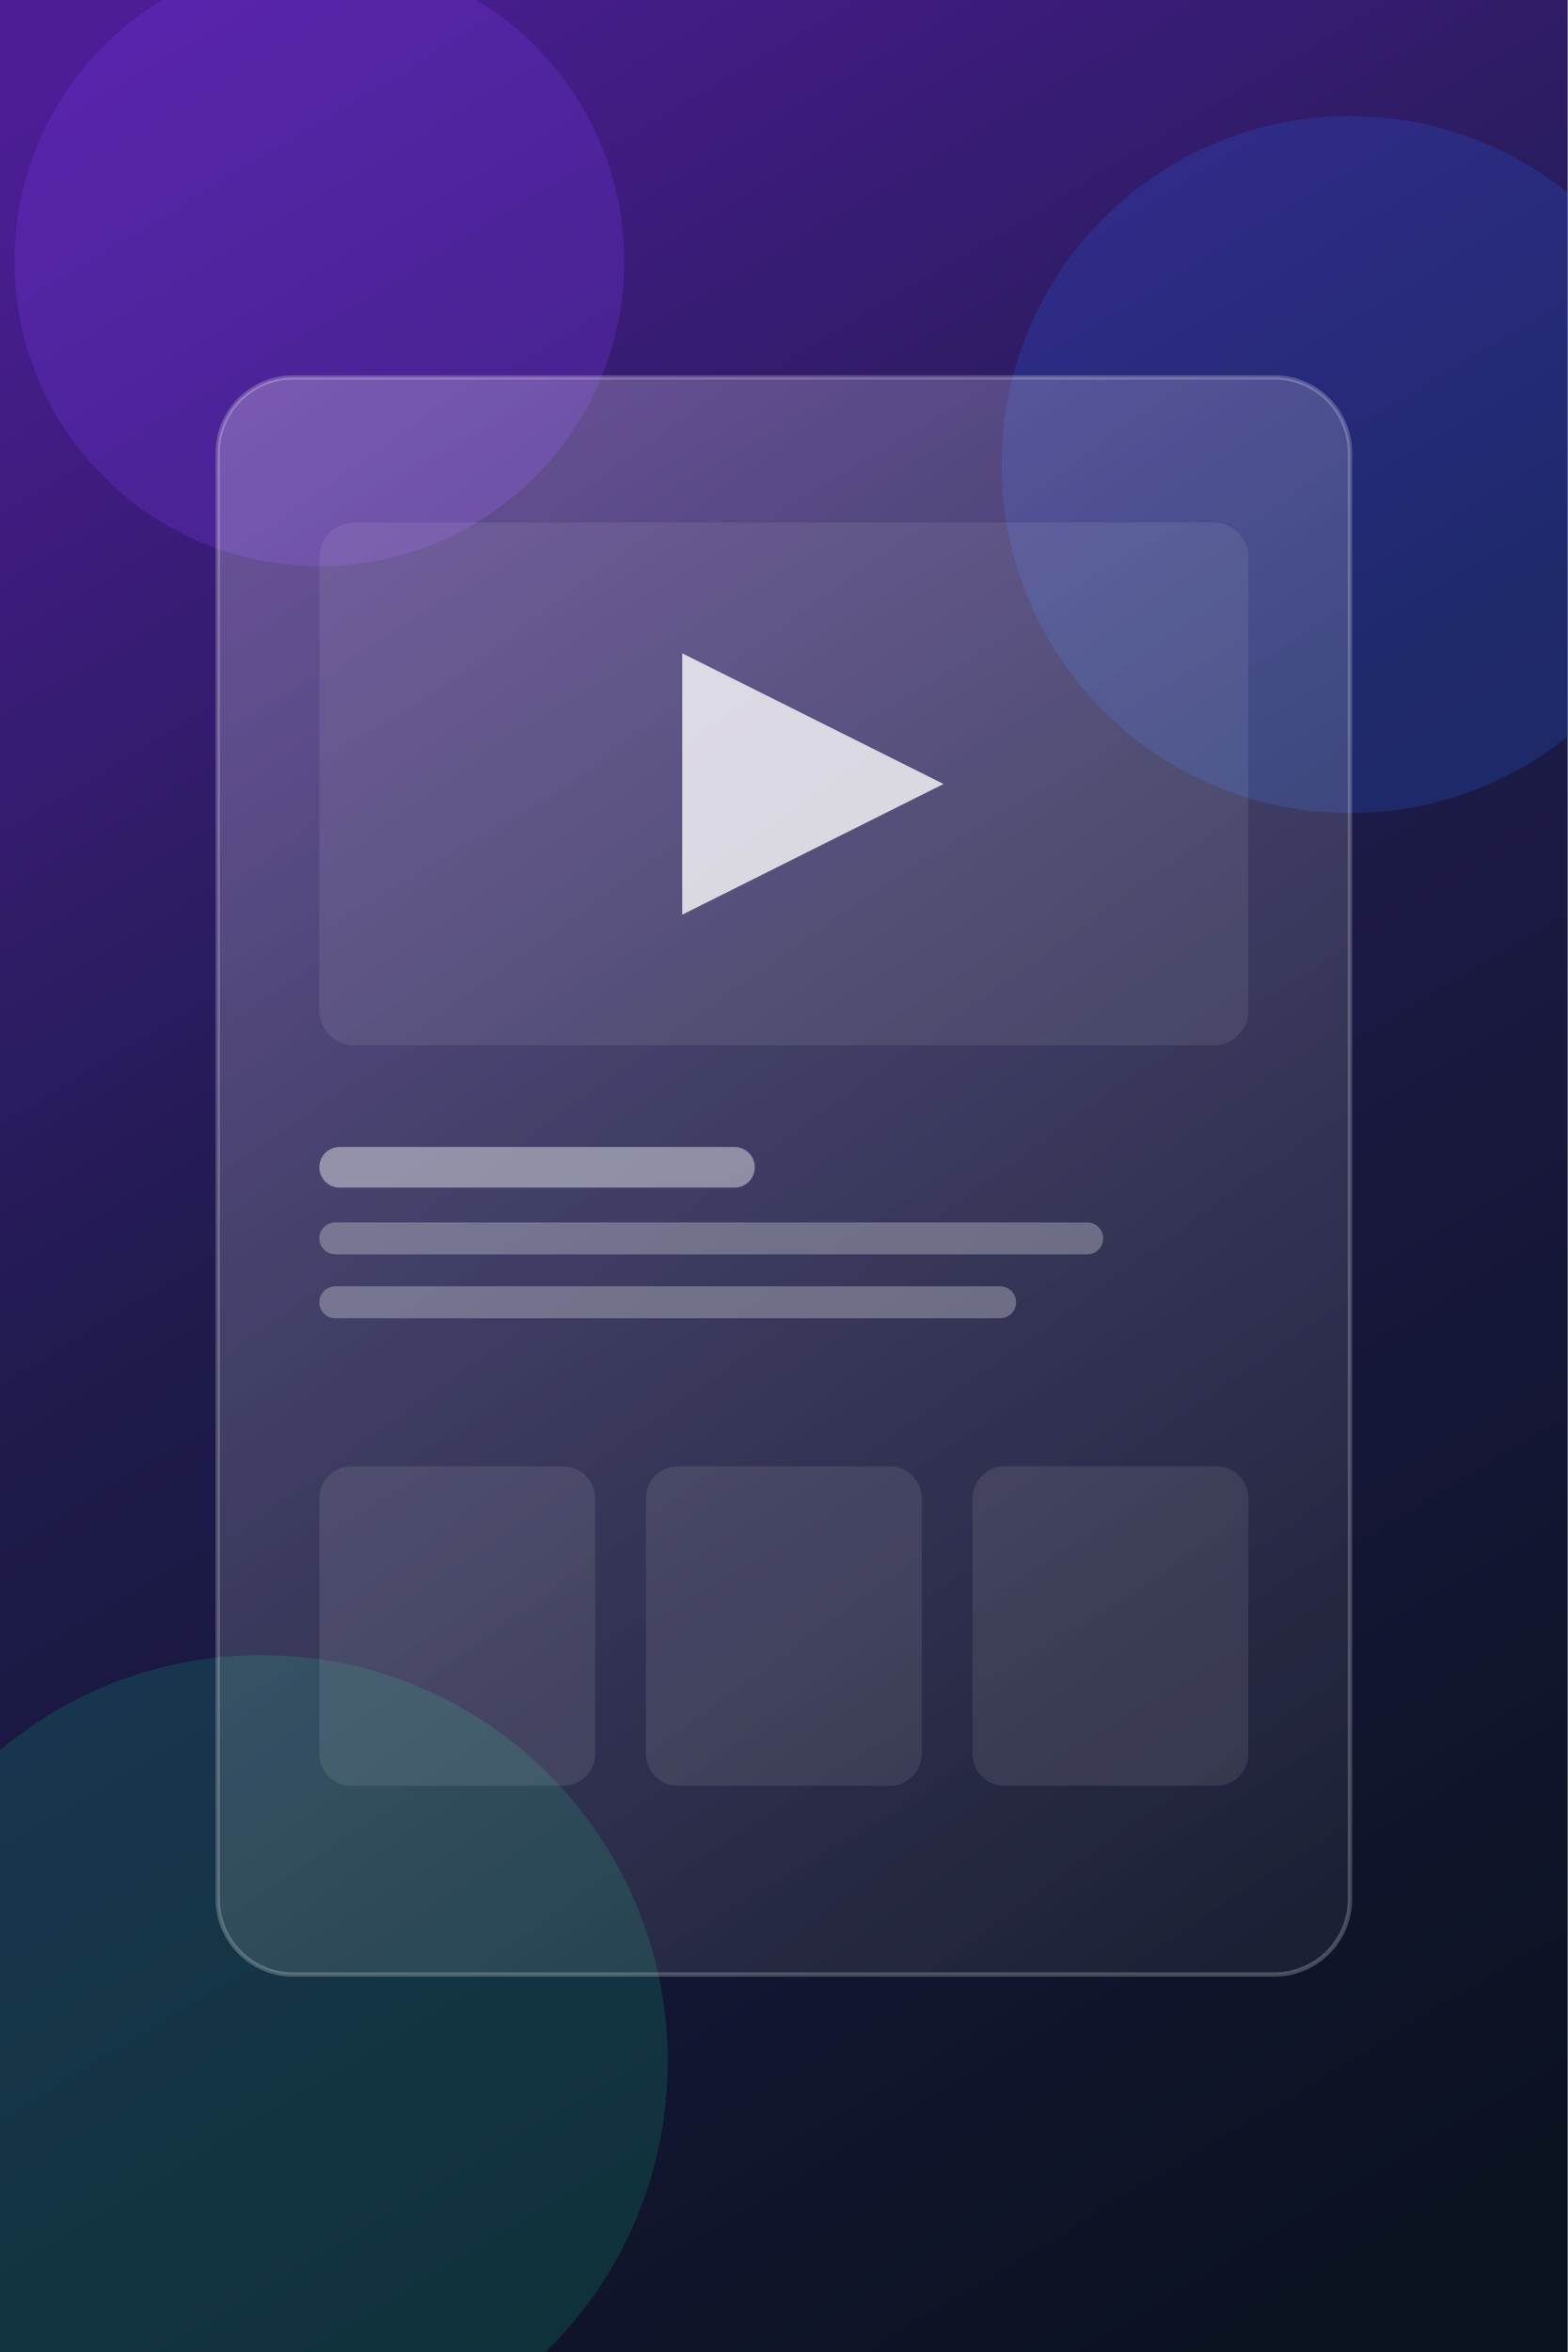
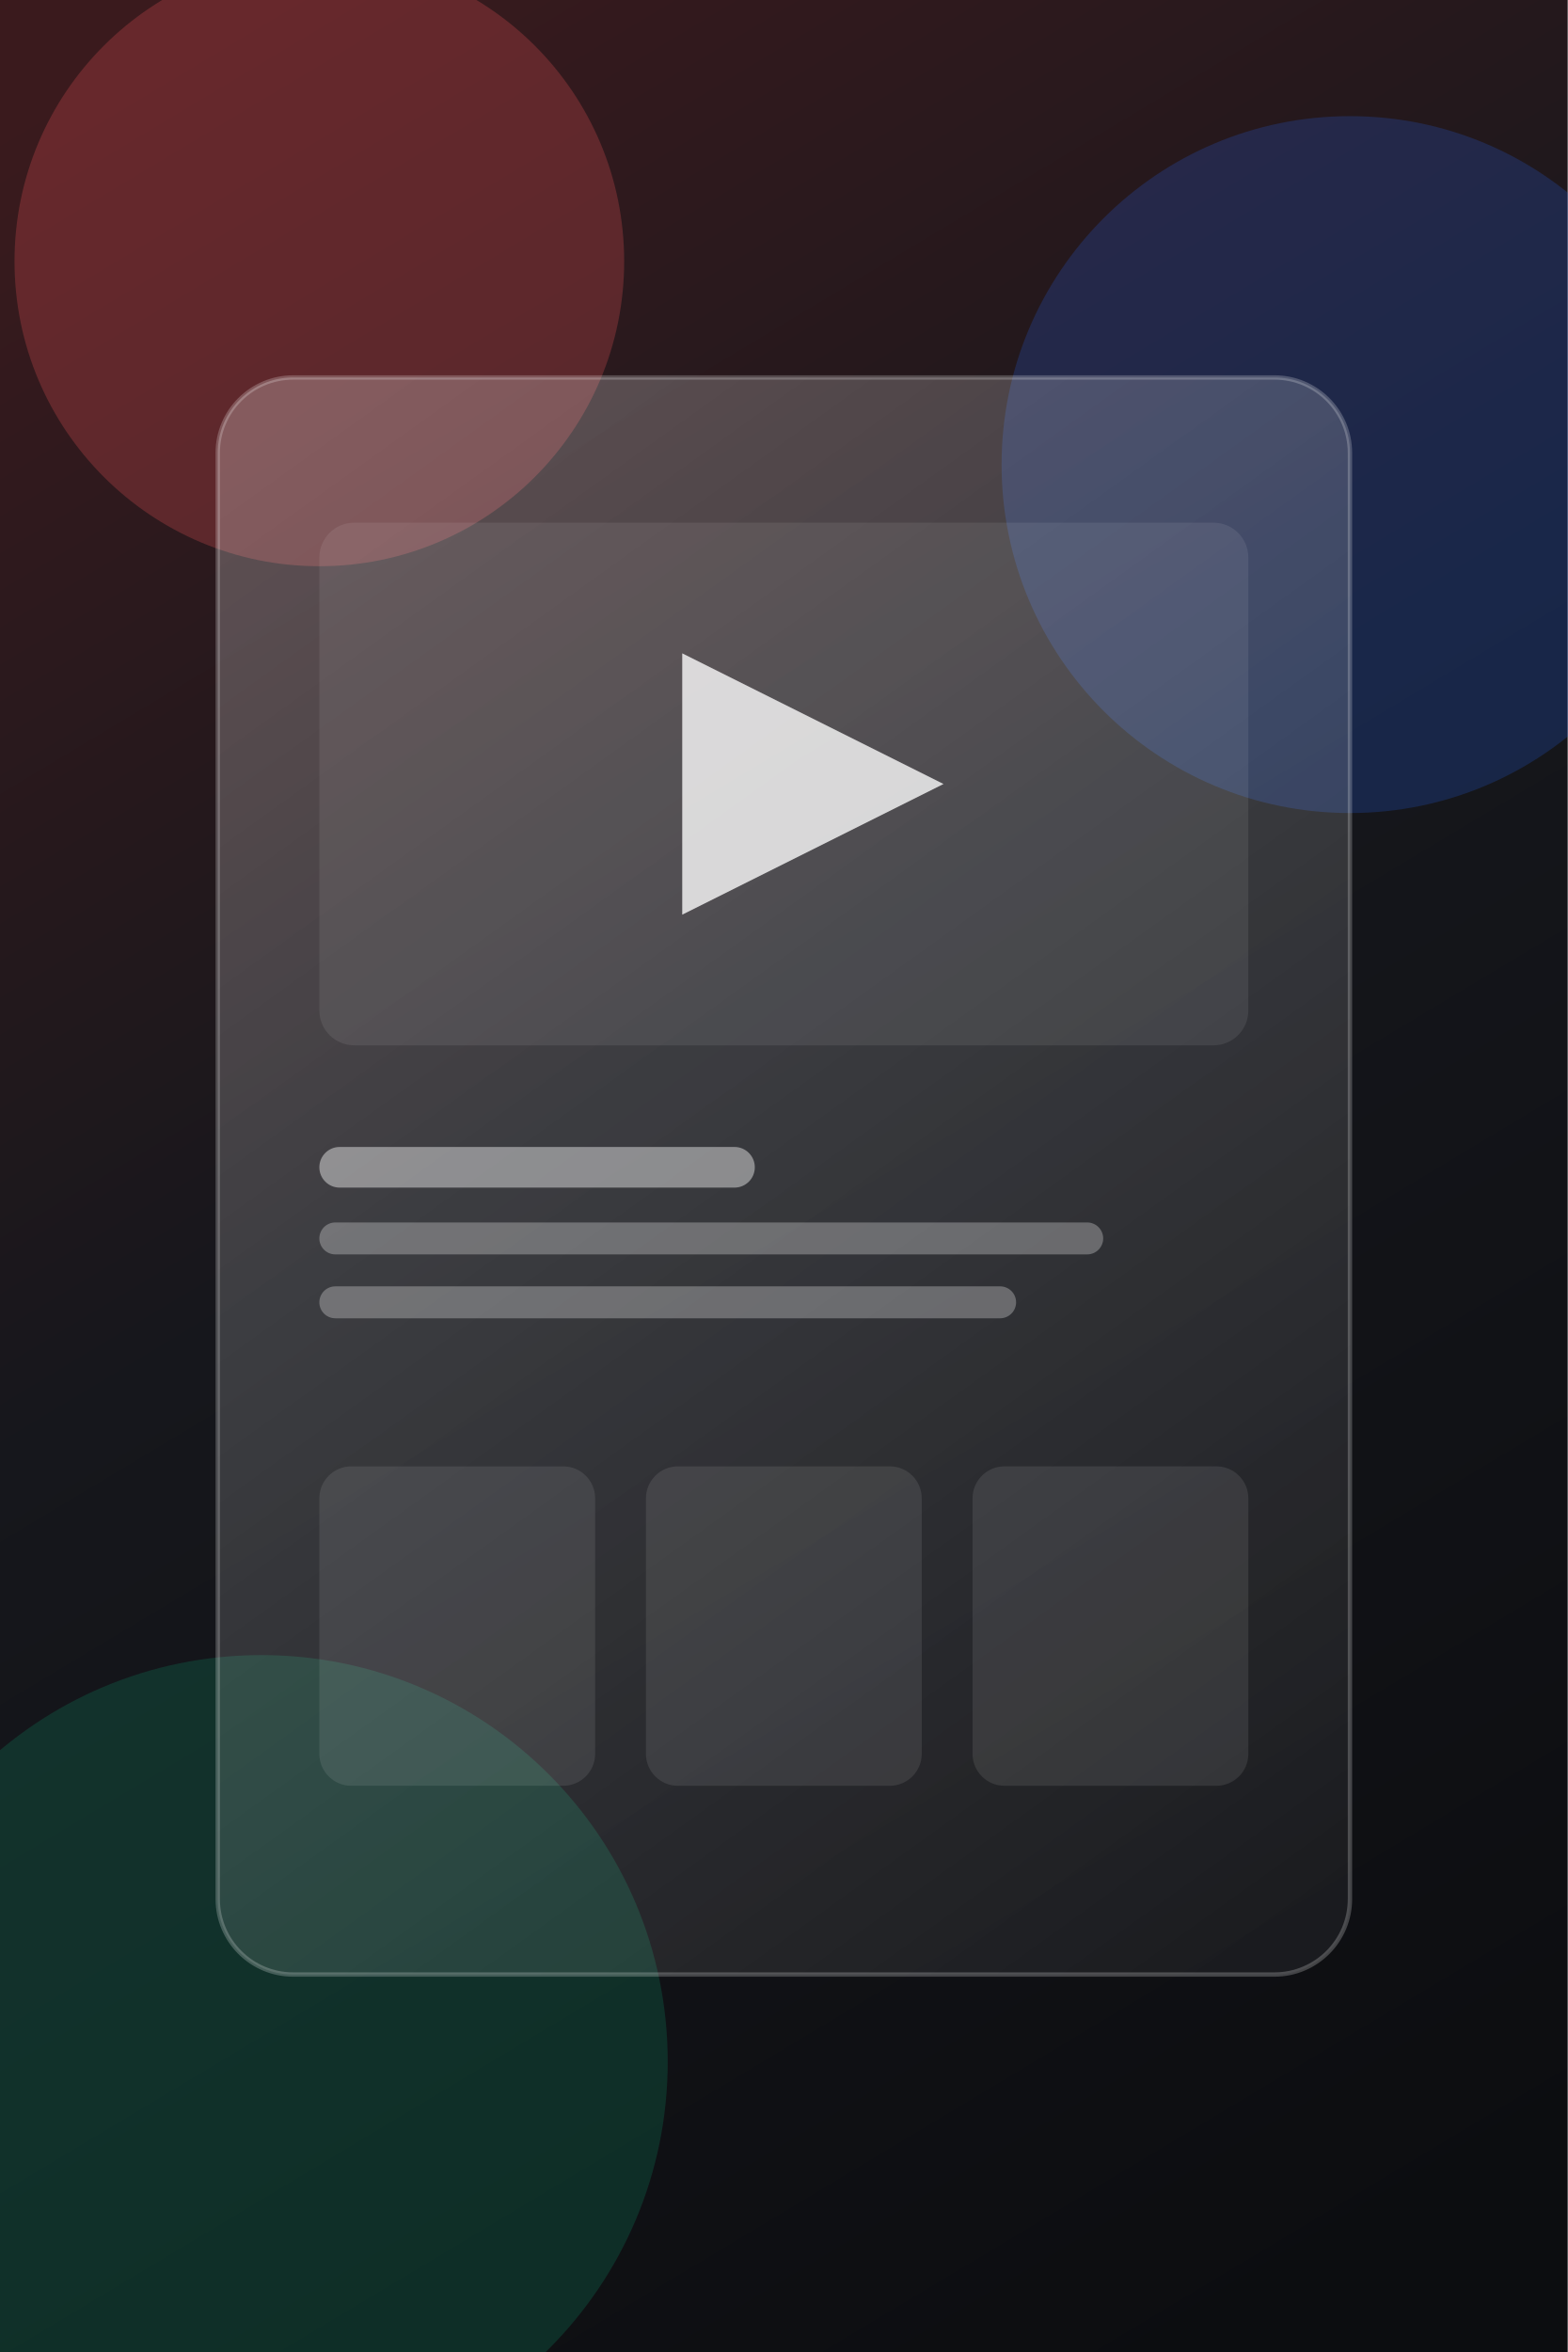
<svg xmlns="http://www.w3.org/2000/svg" width="1080" height="1620" viewBox="0 0 1080 1620" fill="none">
  <defs>
    <linearGradient id="bg" x1="80" y1="40" x2="980" y2="1540" gradientUnits="userSpaceOnUse">
-       <stop offset="0" stop-color="#4C1D95" />
-       <stop offset="0.45" stop-color="#1E1B4B" />
-       <stop offset="1" stop-color="#0B1220" />
+       <stop offset="0" stop-color="#3A1A1D" />
+       <stop offset="0.45" stop-color="#16171C" />
+       <stop offset="1" stop-color="#0C0D10" />
    </linearGradient>
    <linearGradient id="glass" x1="170" y1="290" x2="910" y2="1320" gradientUnits="userSpaceOnUse">
      <stop offset="0" stop-color="white" stop-opacity="0.24" />
      <stop offset="1" stop-color="white" stop-opacity="0.05" />
    </linearGradient>
  </defs>
  <rect width="1080" height="1620" fill="url(#bg)" />
-   <circle cx="220" cy="180" r="210" fill="#7C3AED" fill-opacity="0.25" />
+   <circle cx="220" cy="180" r="210" fill="#F2545B" fill-opacity="0.25" />
  <circle cx="930" cy="320" r="240" fill="#2563EB" fill-opacity="0.22" />
  <circle cx="180" cy="1420" r="280" fill="#10B981" fill-opacity="0.18" />
  <rect x="150" y="260" width="780" height="1100" rx="52" fill="url(#glass)" stroke="white" stroke-opacity="0.22" stroke-width="3" />
  <rect x="220" y="360" width="640" height="360" rx="24" fill="white" fill-opacity="0.08" />
  <path d="M470 450L650 540L470 630V450Z" fill="white" fill-opacity="0.78" />
  <rect x="220" y="790" width="300" height="28" rx="14" fill="white" fill-opacity="0.42" />
  <rect x="220" y="842" width="540" height="22" rx="11" fill="white" fill-opacity="0.28" />
  <rect x="220" y="886" width="480" height="22" rx="11" fill="white" fill-opacity="0.28" />
  <rect x="220" y="1010" width="190" height="220" rx="22" fill="white" fill-opacity="0.09" />
  <rect x="445" y="1010" width="190" height="220" rx="22" fill="white" fill-opacity="0.09" />
  <rect x="670" y="1010" width="190" height="220" rx="22" fill="white" fill-opacity="0.09" />
</svg>
